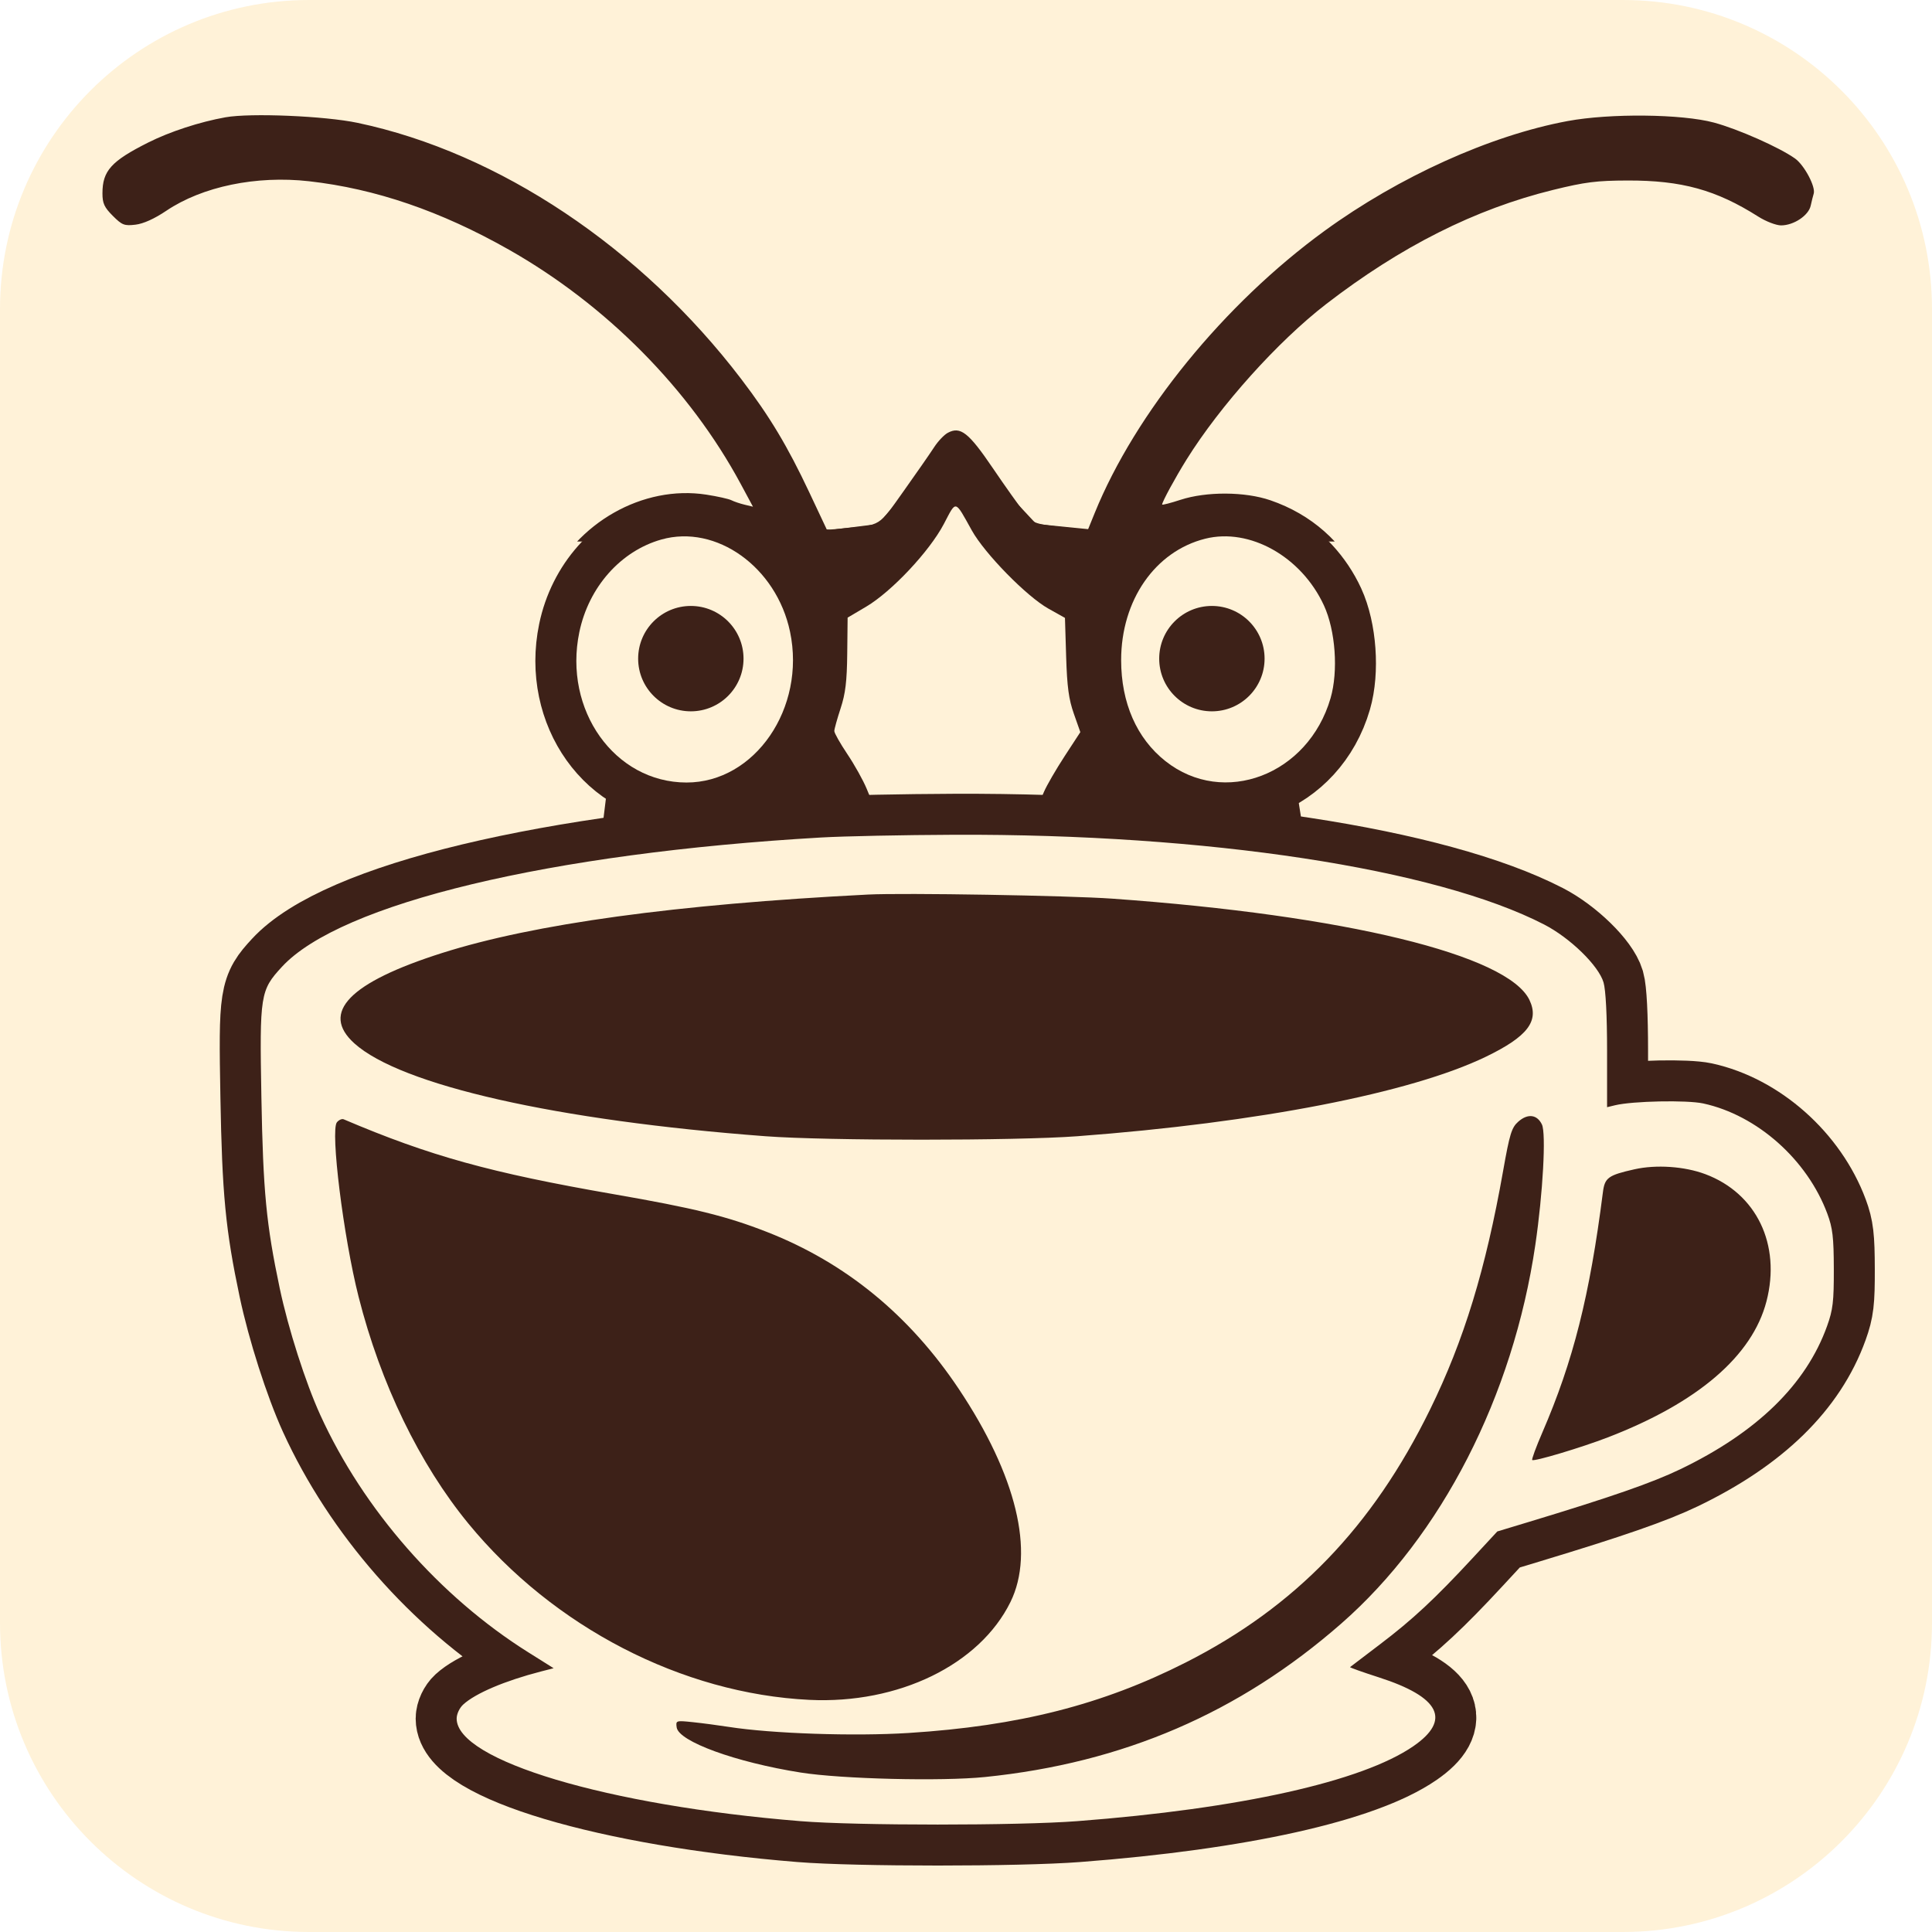
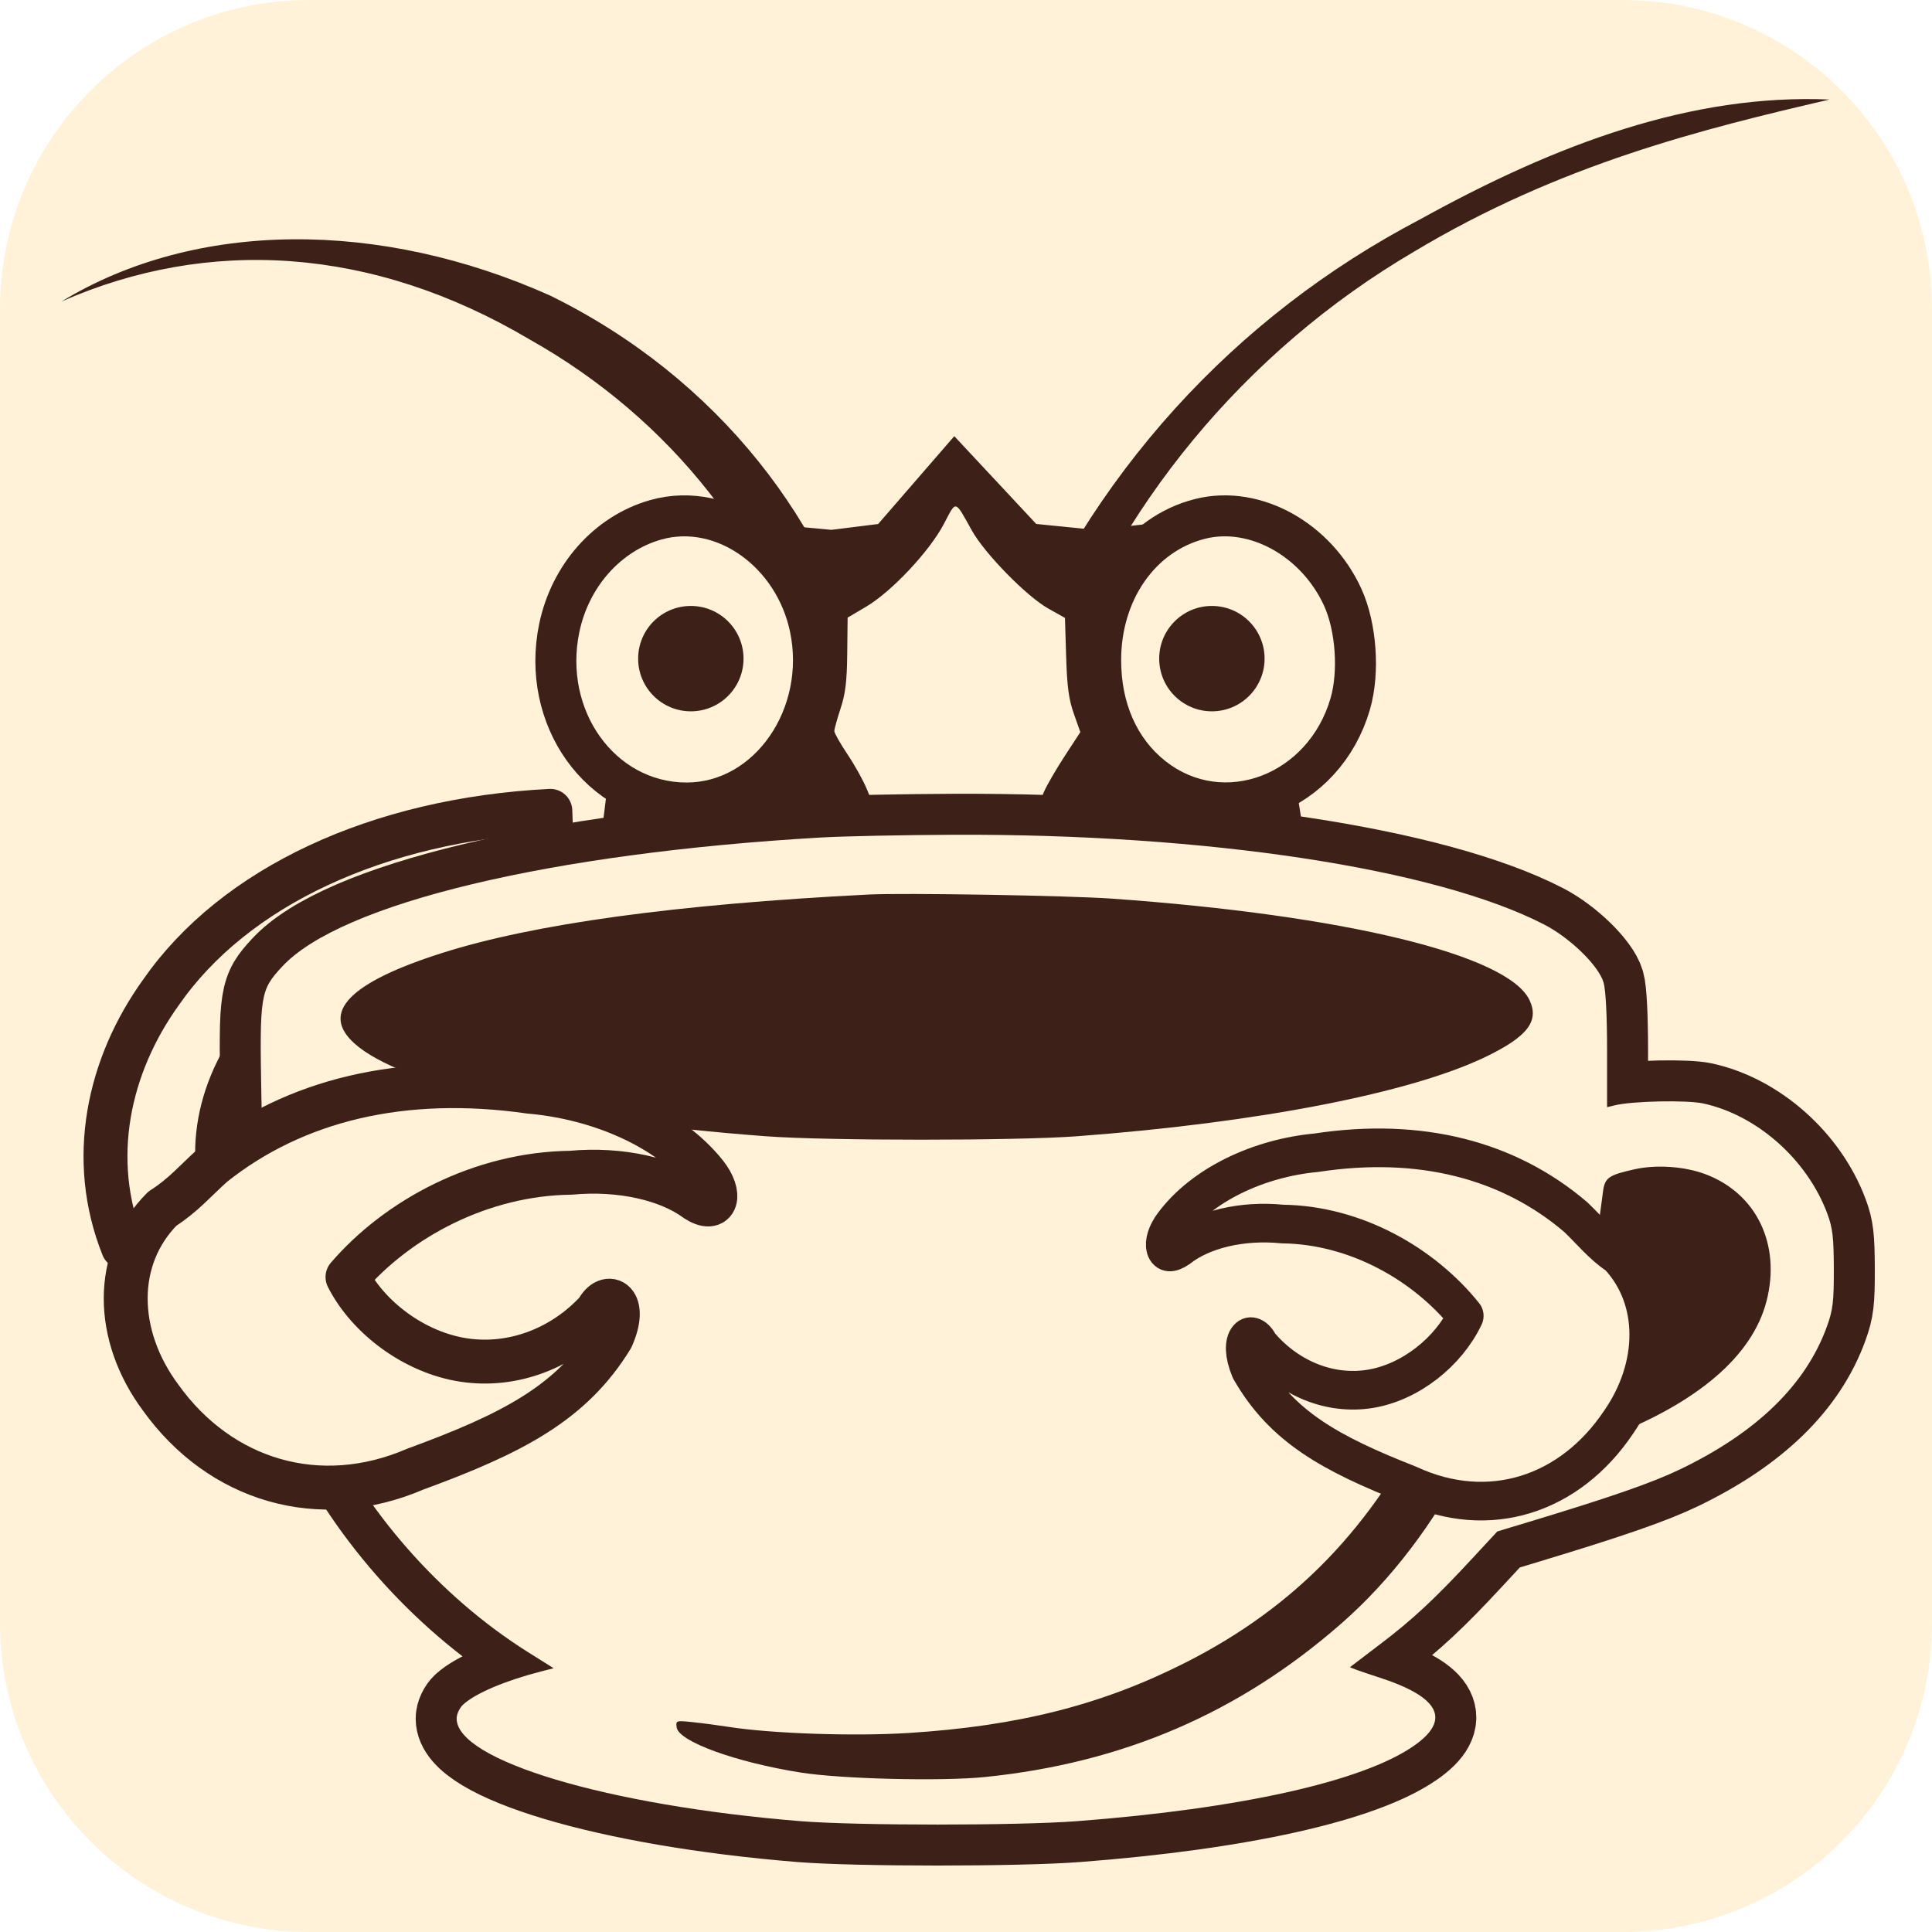
- <svg xmlns="http://www.w3.org/2000/svg" viewBox="300 45 660 660" width="1254" height="1254" role="img" aria-labelledby="title">
+ <svg xmlns="http://www.w3.org/2000/svg" viewBox="300 45 660 660" width="512" height="512" role="img" aria-labelledby="title">
  <rect x="300" y="45" width="660" height="660" rx="105.6" fill="#FFF2D8" />
-   <defs>
-     <clipPath id="antennae">
-       <rect width="1254" height="230" />
-     </clipPath>
-   </defs>
-   <g clip-path="url(#antennae)">
-     <path d="M 377.028 85.069 C 368.184 86.650, 357.996 89.981, 350.570 93.719 C 337.974 100.058, 335 103.369, 335 111.050 C 335 114.466, 335.624 115.824, 338.527 118.727 C 341.709 121.909, 342.467 122.205, 346.277 121.753 C 348.998 121.431, 352.746 119.740, 356.817 116.999 C 369.124 108.712, 387.581 104.891, 405.544 106.912 C 428.240 109.466, 450.612 117.121, 473.811 130.272 C 507.124 149.155, 535.606 177.928, 553.028 210.297 L 557.225 218.095 554.362 217.409 C 552.788 217.032, 550.765 216.348, 549.866 215.889 C 548.968 215.430, 545.113 214.570, 541.300 213.979 C 519.662 210.621, 496.811 223.564, 487.316 244.556 L 484.500 250.782 469 256.293 C 410.524 277.087, 354.787 309.760, 305.176 352.328 C 291.519 364.047, 263.664 391.876, 252.456 405 C 216.693 446.877, 189.159 491.178, 168.192 540.580 C 154.921 571.849, 142.283 614.598, 137.065 645.875 C 134.567 660.847, 134.473 663.416, 136.449 662.658 C 137.247 662.352, 145.234 660.500, 154.199 658.543 C 163.165 656.585, 174.100 654.110, 178.500 653.043 C 182.900 651.975, 188.237 650.794, 190.359 650.419 C 193.821 649.807, 194.162 649.930, 193.669 651.618 C 193.366 652.653, 192.818 656.062, 192.451 659.194 C 191.849 664.326, 191.522 664.940, 189.142 665.411 C 187.689 665.698, 179.750 667.104, 171.500 668.536 C 148.296 672.562, 124.174 677.671, 105.208 682.577 C 78.145 689.576, 70.075 693.079, 58.298 702.938 C 43.732 715.133, 35.053 732.750, 35.015 750.201 C 34.996 758.633, 35.998 763.491, 41.985 784 C 47.029 801.278, 62.329 855.754, 65.999 869.500 C 67.174 873.900, 70.101 884.475, 72.504 893 C 74.908 901.525, 78.942 916.150, 81.469 925.500 C 88.530 951.628, 93.568 960.401, 106.618 969.299 C 116.788 976.233, 123.415 978.317, 135.500 978.383 C 144.435 978.432, 147.044 977.983, 160 974.164 C 180.900 968.003, 233.585 954.802, 254 950.610 C 263.625 948.634, 276.900 945.891, 283.500 944.516 C 346.841 931.313, 431.893 920.309, 503.500 916.053 C 559.748 912.710, 667.891 912.150, 717 914.947 C 791.180 919.173, 882.988 929.608, 932 939.384 C 936.125 940.207, 943.325 941.590, 948 942.458 C 952.675 943.326, 959.425 944.681, 963 945.470 C 966.575 946.259, 978.500 948.755, 989.500 951.017 C 1011.848 955.612, 1050.546 965.105, 1083 973.954 C 1108.376 980.873, 1113.527 981.562, 1124.956 979.566 C 1136.776 977.503, 1144.759 973.231, 1154.043 964 C 1163.848 954.252, 1166.938 948.136, 1172.558 927.364 C 1190.541 860.889, 1204.470 811.306, 1214.097 779.500 C 1218.850 763.797, 1219.246 761.699, 1219.291 752 C 1219.331 743.259, 1218.898 740.160, 1216.703 733.500 C 1211.313 717.146, 1197.875 701.782, 1182.500 694.396 C 1170.427 688.597, 1112.004 674.898, 1071.836 668.448 L 1061.173 666.735 1060.637 663.618 C 1060.342 661.903, 1059.798 658.332, 1059.427 655.681 L 1058.752 650.863 1062.626 651.542 C 1064.757 651.915, 1077.612 654.646, 1091.193 657.611 C 1104.774 660.575, 1116.195 663, 1116.572 663 C 1119.194 663, 1110.278 618.034, 1102.488 591.965 C 1071.882 489.553, 1009.539 399.301, 923.500 332.850 C 878.556 298.138, 829.036 271.592, 773.249 252.304 C 769.436 250.985, 768.628 250.096, 765.404 243.667 C 758.604 230.110, 747.985 220.723, 734 215.909 C 725.314 212.918, 712.147 212.851, 703.250 215.752 C 699.812 216.873, 697 217.595, 697 217.355 C 697 216.440, 701.460 208.228, 705.339 202 C 716.825 183.561, 736.520 161.620, 753 148.903 C 778.529 129.203, 803.944 116.414, 830.547 109.880 C 841.522 107.185, 845.409 106.694, 856 106.665 C 874.495 106.614, 886.247 109.859, 900.655 118.996 C 903.264 120.650, 906.764 121.998, 908.446 121.996 C 912.763 121.991, 917.821 118.631, 918.557 115.281 C 918.892 113.751, 919.357 111.895, 919.588 111.155 C 920.318 108.827, 916.380 101.407, 913.221 99.157 C 907.869 95.347, 893.737 89.084, 885.500 86.873 C 874.490 83.917, 849.992 83.665, 835.500 86.359 C 809.142 91.257, 777.922 105.364, 752.500 123.861 C 718.219 148.804, 687.849 186.081, 673.964 220.260 L 671.624 226.019 666.562 225.466 C 652.866 223.971, 653.144 224.061, 649.890 220.013 C 648.183 217.888, 643.329 211.058, 639.103 204.835 C 630.889 192.738, 628.082 190.543, 623.777 192.857 C 622.525 193.530, 620.421 195.750, 619.103 197.790 C 617.784 199.831, 613.114 206.553, 608.724 212.729 C 600.015 224.981, 601.106 224.294, 588.500 225.459 L 582.500 226.013 576.500 213.270 C 569.002 197.345, 562.959 187.281, 553.223 174.500 C 519.020 129.600, 470.421 97.139, 422.177 86.972 C 410.976 84.611, 385.578 83.541, 377.028 85.069 M 336.500 948.062 C 297.992 954.608, 214.347 972.319, 212.307 974.360 C 210.706 975.960, 232.167 1009.385, 247.172 1028.661 C 258.351 1043.021, 276.357 1063.121, 289.661 1076.091 C 383.559 1167.630, 505.705 1213.426, 641.500 1208.004 C 760.802 1203.241, 867.301 1160.983, 950.500 1085.396 C 972.441 1065.462, 994.660 1040.939, 1011.557 1018.006 C 1024.661 1000.222, 1038.572 976.895, 1036.694 975.856 C 1032.926 973.771, 943.886 954.616, 901.720 946.820 L 893.939 945.382 884.588 956.941 C 870.204 974.719, 845.979 998.068, 826.835 1012.605 C 779.632 1048.449, 723.152 1071.119, 663.500 1078.164 C 648.735 1079.907, 593.998 1079.932, 580 1078.202 C 491.294 1067.236, 416.562 1025.922, 363.471 958.500 C 358.707 952.450, 354.290 947.015, 353.655 946.421 C 352.824 945.645, 348.006 946.106, 336.500 948.062" fill="#3D2118" fill-rule="evenodd" />
-   </g>
+   <path d="M 578 285 C 564 232 529 188 481 161 C 427 129 371 126 321 148 C 367 120 430 120 488 146 C 545 174 584 224 597 280 Z" fill="#3D2118" fill-rule="evenodd" />
+   <path d="M 644 277 C 672 207 722 153 785 120 C 832 94 878 77 925 79 C 882 89 833 101 783 131 C 725 165 681 219 660 279 Z" fill="#3D2118" fill-rule="evenodd" />
  <path d="M519 220 L584 226 L600 224 L626 194 L654 224 L674 226 L728 220 L746 334 L505 334 Z" fill="#3D2118" fill-rule="evenodd" />
-   <path d="M 622.426 224.010 C 617.516 233.352, 604.591 247.111, 595.900 252.246 L 589.560 255.991 589.428 268.246 C 589.324 277.796, 588.824 281.934, 587.160 287 C 585.986 290.575, 585.020 294.052, 585.013 294.726 C 585.006 295.401, 587.003 298.940, 589.452 302.590 C 591.900 306.241, 594.861 311.539, 596.032 314.364 L 598.161 319.500 626.541 319.500 L 654.921 319.500 656.639 315.500 C 657.583 313.300, 660.764 307.811, 663.706 303.303 L 669.057 295.106 666.837 288.803 C 665.101 283.874, 664.528 279.621, 664.211 269.291 L 663.806 256.081 658.153 252.915 C 650.727 248.756, 636.429 234.164, 632 226.224 C 626.076 215.604, 626.759 215.762, 622.426 224.010 " fill="#3D2118" fill-rule="evenodd" stroke="#3D2118" stroke-width="28" stroke-linejoin="round" />
-   <path d="M 525.929 229.308 C 512.017 233.240, 501.105 245.564, 497.906 260.960 C 492.375 287.570, 509.985 312.286, 534.500 312.321 C 557.874 312.355, 575.371 286.880, 569.885 260.799 C 565.245 238.735, 544.687 224.007, 525.929 229.308 " fill="#3D2118" fill-rule="evenodd" stroke="#3D2118" stroke-width="28" stroke-linejoin="round" />
-   <path d="M 711.718 229.033 C 694.586 233.332, 683 250.062, 683 270.500 C 683 285.124, 688.323 297.256, 698.145 305.020 C 718.035 320.743, 746.916 309.736, 754.534 283.531 C 757.227 274.267, 756.234 260.400, 752.263 251.797 C 744.573 235.140, 726.906 225.222, 711.718 229.033 " fill="#3D2118" fill-rule="evenodd" stroke="#3D2118" stroke-width="28" stroke-linejoin="round" />
-   <path d="M 622.426 224.010 C 617.516 233.352, 604.591 247.111, 595.900 252.246 L 589.560 255.991 589.428 268.246 C 589.324 277.796, 588.824 281.934, 587.160 287 C 585.986 290.575, 585.020 294.052, 585.013 294.726 C 585.006 295.401, 587.003 298.940, 589.452 302.590 C 591.900 306.241, 594.861 311.539, 596.032 314.364 L 598.161 319.500 626.541 319.500 L 654.921 319.500 656.639 315.500 C 657.583 313.300, 660.764 307.811, 663.706 303.303 L 669.057 295.106 666.837 288.803 C 665.101 283.874, 664.528 279.621, 664.211 269.291 L 663.806 256.081 658.153 252.915 C 650.727 248.756, 636.429 234.164, 632 226.224 C 626.076 215.604, 626.759 215.762, 622.426 224.010 " fill="#FFF2D8" fill-rule="evenodd" />
-   <path d="M 525.929 229.308 C 512.017 233.240, 501.105 245.564, 497.906 260.960 C 492.375 287.570, 509.985 312.286, 534.500 312.321 C 557.874 312.355, 575.371 286.880, 569.885 260.799 C 565.245 238.735, 544.687 224.007, 525.929 229.308 " fill="#FFF2D8" fill-rule="evenodd" />
-   <path d="M 711.718 229.033 C 694.586 233.332, 683 250.062, 683 270.500 C 683 285.124, 688.323 297.256, 698.145 305.020 C 718.035 320.743, 746.916 309.736, 754.534 283.531 C 757.227 274.267, 756.234 260.400, 752.263 251.797 C 744.573 235.140, 726.906 225.222, 711.718 229.033 " fill="#FFF2D8" fill-rule="evenodd" />
+   <path d="M 622.426 224.010 C 617.516 233.352, 604.591 247.111, 595.900 252.246 L 589.560 255.991 589.428 268.246 C 589.324 277.796, 588.824 281.934, 587.160 287 C 585.986 290.575, 585.020 294.052, 585.013 294.726 C 585.006 295.401, 587.003 298.940, 589.452 302.590 C 591.900 306.241, 594.861 311.539, 596.032 314.364 L 598.161 319.500 626.541 319.500 L 654.921 319.500 656.639 315.500 C 657.583 313.300, 660.764 307.811, 663.706 303.303 L 669.057 295.106 666.837 288.803 C 665.101 283.874, 664.528 279.621, 664.211 269.291 L 663.806 256.081 658.153 252.915 C 650.727 248.756, 636.429 234.164, 632 226.224 C 626.076 215.604, 626.759 215.762, 622.426 224.010  " fill="#3D2118" fill-rule="evenodd" stroke="#3D2118" stroke-width="28" stroke-linejoin="round" />
+   <path d="M 525.929 229.308 C 512.017 233.240, 501.105 245.564, 497.906 260.960 C 492.375 287.570, 509.985 312.286, 534.500 312.321 C 557.874 312.355, 575.371 286.880, 569.885 260.799 C 565.245 238.735, 544.687 224.007, 525.929 229.308  " fill="#3D2118" fill-rule="evenodd" stroke="#3D2118" stroke-width="28" stroke-linejoin="round" />
+   <path d="M 711.718 229.033 C 694.586 233.332, 683 250.062, 683 270.500 C 683 285.124, 688.323 297.256, 698.145 305.020 C 718.035 320.743, 746.916 309.736, 754.534 283.531 C 757.227 274.267, 756.234 260.400, 752.263 251.797 C 744.573 235.140, 726.906 225.222, 711.718 229.033  " fill="#3D2118" fill-rule="evenodd" stroke="#3D2118" stroke-width="28" stroke-linejoin="round" />
+   <path d="M 622.426 224.010 C 617.516 233.352, 604.591 247.111, 595.900 252.246 L 589.560 255.991 589.428 268.246 C 589.324 277.796, 588.824 281.934, 587.160 287 C 585.986 290.575, 585.020 294.052, 585.013 294.726 C 585.006 295.401, 587.003 298.940, 589.452 302.590 C 591.900 306.241, 594.861 311.539, 596.032 314.364 L 598.161 319.500 626.541 319.500 L 654.921 319.500 656.639 315.500 C 657.583 313.300, 660.764 307.811, 663.706 303.303 L 669.057 295.106 666.837 288.803 C 665.101 283.874, 664.528 279.621, 664.211 269.291 L 663.806 256.081 658.153 252.915 C 650.727 248.756, 636.429 234.164, 632 226.224 C 626.076 215.604, 626.759 215.762, 622.426 224.010  " fill="#FFF2D8" fill-rule="evenodd" />
+   <path d="M 525.929 229.308 C 512.017 233.240, 501.105 245.564, 497.906 260.960 C 492.375 287.570, 509.985 312.286, 534.500 312.321 C 557.874 312.355, 575.371 286.880, 569.885 260.799 C 565.245 238.735, 544.687 224.007, 525.929 229.308  " fill="#FFF2D8" fill-rule="evenodd" />
+   <path d="M 711.718 229.033 C 694.586 233.332, 683 250.062, 683 270.500 C 683 285.124, 688.323 297.256, 698.145 305.020 C 718.035 320.743, 746.916 309.736, 754.534 283.531 C 757.227 274.267, 756.234 260.400, 752.263 251.797 C 744.573 235.140, 726.906 225.222, 711.718 229.033  " fill="#FFF2D8" fill-rule="evenodd" />
  <circle cx="536" cy="270" r="18" fill="#3D2118" />
  <circle cx="714" cy="270" r="18" fill="#3D2118" />
-   <path d="M 580.500 331.101 C 487.878 336.454, 416.261 353.635, 396.301 375.289 C 388.895 383.323, 388.666 384.780, 389.294 419.733 C 389.875 452.030, 390.954 463.278, 395.570 485.140 C 398.471 498.881, 404.370 517.313, 409.398 528.345 C 424.151 560.720, 450.202 590.451, 480.464 609.449 L 489.128 614.889 484.814 615.999 C 472.502 619.170, 462.433 623.448, 458.250 627.285 C 456.963 628.465, 456 630.525, 456 632.098 C 456 646.420, 507.591 661.807, 573.500 667.141 C 592.593 668.686, 647.776 668.682, 668 667.134 C 723.688 662.872, 765.315 653.589, 782.816 641.531 C 795.861 632.544, 791.914 624.715, 770.946 617.983 C 765.425 616.210, 761.041 614.644, 761.204 614.504 C 761.367 614.363, 766 610.837, 771.500 606.667 C 782.512 598.319, 790.180 591.180, 803.008 577.335 L 811.500 568.170 822 564.994 C 850.311 556.431, 864.402 551.535, 873.942 546.949 C 900.214 534.318, 916.989 517.967, 924.158 498 C 926.159 492.426, 926.487 489.648, 926.460 478.500 C 926.433 467.643, 926.067 464.529, 924.241 459.611 C 917.391 441.168, 900.280 425.964, 881.866 421.959 C 876.284 420.745, 857.724 421.120, 851.750 422.567 L 849 423.233 849 403.983 C 849 391.894, 848.551 383.201, 847.794 380.616 C 846.114 374.885, 836.405 365.417, 827.500 360.825 C 790.406 341.698, 712.367 329.825, 626 330.167 C 608.675 330.235, 588.200 330.656, 580.500 331.101 " fill="#3D2118" fill-rule="evenodd" stroke="#3D2118" stroke-width="28" stroke-linejoin="round" />
-   <path d="M 580.500 331.101 C 487.878 336.454, 416.261 353.635, 396.301 375.289 C 388.895 383.323, 388.666 384.780, 389.294 419.733 C 389.875 452.030, 390.954 463.278, 395.570 485.140 C 398.471 498.881, 404.370 517.313, 409.398 528.345 C 424.151 560.720, 450.202 590.451, 480.464 609.449 L 489.128 614.889 484.814 615.999 C 472.502 619.170, 462.433 623.448, 458.250 627.285 C 456.963 628.465, 456 630.525, 456 632.098 C 456 646.420, 507.591 661.807, 573.500 667.141 C 592.593 668.686, 647.776 668.682, 668 667.134 C 723.688 662.872, 765.315 653.589, 782.816 641.531 C 795.861 632.544, 791.914 624.715, 770.946 617.983 C 765.425 616.210, 761.041 614.644, 761.204 614.504 C 761.367 614.363, 766 610.837, 771.500 606.667 C 782.512 598.319, 790.180 591.180, 803.008 577.335 L 811.500 568.170 822 564.994 C 850.311 556.431, 864.402 551.535, 873.942 546.949 C 900.214 534.318, 916.989 517.967, 924.158 498 C 926.159 492.426, 926.487 489.648, 926.460 478.500 C 926.433 467.643, 926.067 464.529, 924.241 459.611 C 917.391 441.168, 900.280 425.964, 881.866 421.959 C 876.284 420.745, 857.724 421.120, 851.750 422.567 L 849 423.233 849 403.983 C 849 391.894, 848.551 383.201, 847.794 380.616 C 846.114 374.885, 836.405 365.417, 827.500 360.825 C 790.406 341.698, 712.367 329.825, 626 330.167 C 608.675 330.235, 588.200 330.656, 580.500 331.101  M 596.500 350.594 C 530.857 353.935, 482.418 360.584, 451 370.566 C 419.356 380.621, 409.385 390.887, 421.038 401.415 C 436.905 415.750, 490.188 427.790, 561.500 433.154 C 582.422 434.728, 647.001 434.728, 668 433.155 C 729.927 428.514, 781.987 418.383, 807.624 405.984 C 821.831 399.113, 825.903 393.813, 822.494 386.630 C 815.169 371.193, 759.513 357.666, 680 351.996 C 664.896 350.919, 608.666 349.975, 596.500 350.594  M 818.644 428.196 C 816.386 430.203, 815.721 432.368, 813.486 445 C 807.535 478.628, 800.108 502.888, 788.536 526.500 C 768.848 566.670, 742.507 593.942, 705.049 612.936 C 676.600 627.361, 648.030 634.627, 610.392 637.010 C 591.844 638.185, 563.658 637.234, 549 634.940 C 545.425 634.380, 539.873 633.649, 536.661 633.314 C 530.934 632.718, 530.829 632.752, 531.161 635.103 C 531.842 639.922, 551.279 647.001, 573.500 650.524 C 587.504 652.744, 621.641 653.571, 636.532 652.052 C 683.685 647.240, 723.321 630.168, 758.164 599.662 C 792.445 569.649, 816.890 521.960, 824.492 470.265 C 827.087 452.624, 828.207 432.205, 826.748 429.151 C 825.097 425.696, 821.884 425.317, 818.644 428.196  M 415.097 428.383 C 412.800 431.151, 417.319 467.561, 422.495 487.981 C 430.034 517.721, 443.300 545.119, 460.029 565.500 C 489.043 600.847, 533.042 623.589, 576.500 625.699 C 606.940 627.177, 634.641 613.694, 645.191 592.263 C 653.584 575.216, 647.219 548.968, 627.547 519.501 C 610.692 494.255, 588.833 476.358, 562.045 465.873 C 548.184 460.448, 537.104 457.718, 509.500 452.926 C 467.554 445.645, 446.751 439.873, 417.410 427.373 C 416.811 427.118, 415.770 427.572, 415.097 428.383  M 858.333 444.455 C 849.386 446.465, 848.209 447.318, 847.581 452.253 C 843.065 487.690, 837.447 509.971, 826.864 534.418 C 824.741 539.324, 823.196 543.529, 823.430 543.764 C 824.027 544.360, 840.193 539.521, 849.238 536.038 C 879.988 524.197, 898.625 508.214, 903.458 489.540 C 908.474 470.154, 900.047 452.651, 882.543 446.102 C 875.430 443.441, 865.771 442.783, 858.333 444.455 " fill="#FFF2D8" fill-rule="evenodd" />
+   <path d="M 488 322 C 429 325 380 348 355 384 C 337 409 330 441 342 471 L 361 483 L 381 465 C 370 446 372 420 389 398 C 412 369 447 351 489 349 Z" fill="#FFF2D8" stroke="#3D2118" stroke-width="15" stroke-linejoin="round" />
+   <path d="M 845 450 C 863 447 880 452 888 466 C 889 477 876 488 855 495 L 839 480 C 855 474 861 463 845 450 Z" fill="#FFF2D8" stroke="#3D2118" stroke-width="15" stroke-linejoin="round" />
+   <path d="M 580.500 331.101 C 487.878 336.454, 416.261 353.635, 396.301 375.289 C 388.895 383.323, 388.666 384.780, 389.294 419.733 C 389.875 452.030, 390.954 463.278, 395.570 485.140 C 398.471 498.881, 404.370 517.313, 409.398 528.345 C 424.151 560.720, 450.202 590.451, 480.464 609.449 L 489.128 614.889 484.814 615.999 C 472.502 619.170, 462.433 623.448, 458.250 627.285 C 456.963 628.465, 456 630.525, 456 632.098 C 456 646.420, 507.591 661.807, 573.500 667.141 C 592.593 668.686, 647.776 668.682, 668 667.134 C 723.688 662.872, 765.315 653.589, 782.816 641.531 C 795.861 632.544, 791.914 624.715, 770.946 617.983 C 765.425 616.210, 761.041 614.644, 761.204 614.504 C 761.367 614.363, 766 610.837, 771.500 606.667 C 782.512 598.319, 790.180 591.180, 803.008 577.335 L 811.500 568.170 822 564.994 C 850.311 556.431, 864.402 551.535, 873.942 546.949 C 900.214 534.318, 916.989 517.967, 924.158 498 C 926.159 492.426, 926.487 489.648, 926.460 478.500 C 926.433 467.643, 926.067 464.529, 924.241 459.611 C 917.391 441.168, 900.280 425.964, 881.866 421.959 C 876.284 420.745, 857.724 421.120, 851.750 422.567 L 849 423.233 849 403.983 C 849 391.894, 848.551 383.201, 847.794 380.616 C 846.114 374.885, 836.405 365.417, 827.500 360.825 C 790.406 341.698, 712.367 329.825, 626 330.167 C 608.675 330.235, 588.200 330.656, 580.500 331.101  " fill="#3D2118" stroke="#3D2118" stroke-width="28" stroke-linejoin="round" />
+   <path d="M 580.500 331.101 C 487.878 336.454, 416.261 353.635, 396.301 375.289 C 388.895 383.323, 388.666 384.780, 389.294 419.733 C 389.875 452.030, 390.954 463.278, 395.570 485.140 C 398.471 498.881, 404.370 517.313, 409.398 528.345 C 424.151 560.720, 450.202 590.451, 480.464 609.449 L 489.128 614.889 484.814 615.999 C 472.502 619.170, 462.433 623.448, 458.250 627.285 C 456.963 628.465, 456 630.525, 456 632.098 C 456 646.420, 507.591 661.807, 573.500 667.141 C 592.593 668.686, 647.776 668.682, 668 667.134 C 723.688 662.872, 765.315 653.589, 782.816 641.531 C 795.861 632.544, 791.914 624.715, 770.946 617.983 C 765.425 616.210, 761.041 614.644, 761.204 614.504 C 761.367 614.363, 766 610.837, 771.500 606.667 C 782.512 598.319, 790.180 591.180, 803.008 577.335 L 811.500 568.170 822 564.994 C 850.311 556.431, 864.402 551.535, 873.942 546.949 C 900.214 534.318, 916.989 517.967, 924.158 498 C 926.159 492.426, 926.487 489.648, 926.460 478.500 C 926.433 467.643, 926.067 464.529, 924.241 459.611 C 917.391 441.168, 900.280 425.964, 881.866 421.959 C 876.284 420.745, 857.724 421.120, 851.750 422.567 L 849 423.233 849 403.983 C 849 391.894, 848.551 383.201, 847.794 380.616 C 846.114 374.885, 836.405 365.417, 827.500 360.825 C 790.406 341.698, 712.367 329.825, 626 330.167 C 608.675 330.235, 588.200 330.656, 580.500 331.101   M 596.500 350.594 C 530.857 353.935, 482.418 360.584, 451 370.566 C 419.356 380.621, 409.385 390.887, 421.038 401.415 C 436.905 415.750, 490.188 427.790, 561.500 433.154 C 582.422 434.728, 647.001 434.728, 668 433.155 C 729.927 428.514, 781.987 418.383, 807.624 405.984 C 821.831 399.113, 825.903 393.813, 822.494 386.630 C 815.169 371.193, 759.513 357.666, 680 351.996 C 664.896 350.919, 608.666 349.975, 596.500 350.594   M 818.644 428.196 C 816.386 430.203, 815.721 432.368, 813.486 445 C 807.535 478.628, 800.108 502.888, 788.536 526.500 C 768.848 566.670, 742.507 593.942, 705.049 612.936 C 676.600 627.361, 648.030 634.627, 610.392 637.010 C 591.844 638.185, 563.658 637.234, 549 634.940 C 545.425 634.380, 539.873 633.649, 536.661 633.314 C 530.934 632.718, 530.829 632.752, 531.161 635.103 C 531.842 639.922, 551.279 647.001, 573.500 650.524 C 587.504 652.744, 621.641 653.571, 636.532 652.052 C 683.685 647.240, 723.321 630.168, 758.164 599.662 C 792.445 569.649, 816.890 521.960, 824.492 470.265 C 827.087 452.624, 828.207 432.205, 826.748 429.151 C 825.097 425.696, 821.884 425.317, 818.644 428.196   M 858.333 444.455 C 849.386 446.465, 848.209 447.318, 847.581 452.253 C 843.065 487.690, 837.447 509.971, 826.864 534.418 C 824.741 539.324, 823.196 543.529, 823.430 543.764 C 824.027 544.360, 840.193 539.521, 849.238 536.038 C 879.988 524.197, 898.625 508.214, 903.458 489.540 C 908.474 470.154, 900.047 452.651, 882.543 446.102 C 875.430 443.441, 865.771 442.783, 858.333 444.455  " fill="#FFF2D8" fill-rule="evenodd" />
+   <path d="M 807 420 L 836 420 L 836 462 L 807 462 Z" fill="#FFF2D8" />
+   <g transform="rotate(-12 362 479)">
+     <path d="M 360 457 C 340 470 335 496 346 520 C 360 552 391 569 426 562 C 461 557 483 551 501 532 C 509 521 503 516 498 522 C 484 532 466 535 450 529 C 434 523 421 508 417 493 C 438 477 469 468 499 474 C 516 476 531 483 539 492 C 545 498 548 492 544 484 C 535 466 514 451 491 444 C 450 429 412 430 380 446 C 373 450 368 454 360 457 Z" fill="#FFF2D8" stroke="#3D2118" stroke-width="15" stroke-linejoin="round" stroke-linecap="round" />
+   </g>
+   <g transform="translate(1144 71) scale(-.82 .88)">
+     <g transform="rotate(-12 362 479)">
+       <path d="M 360 457 C 340 470 335 496 346 520 C 360 552 391 569 426 562 C 461 557 483 551 501 532 C 509 521 503 516 498 522 C 484 532 466 535 450 529 C 434 523 421 508 417 493 C 438 477 469 468 499 474 C 516 476 531 483 539 492 C 545 498 548 492 544 484 C 535 466 514 451 491 444 C 450 429 412 430 380 446 C 373 450 368 454 360 457 Z" fill="#FFF2D8" stroke="#3D2118" stroke-width="15" stroke-linejoin="round" stroke-linecap="round" />
+     </g>
+   </g>
</svg>
